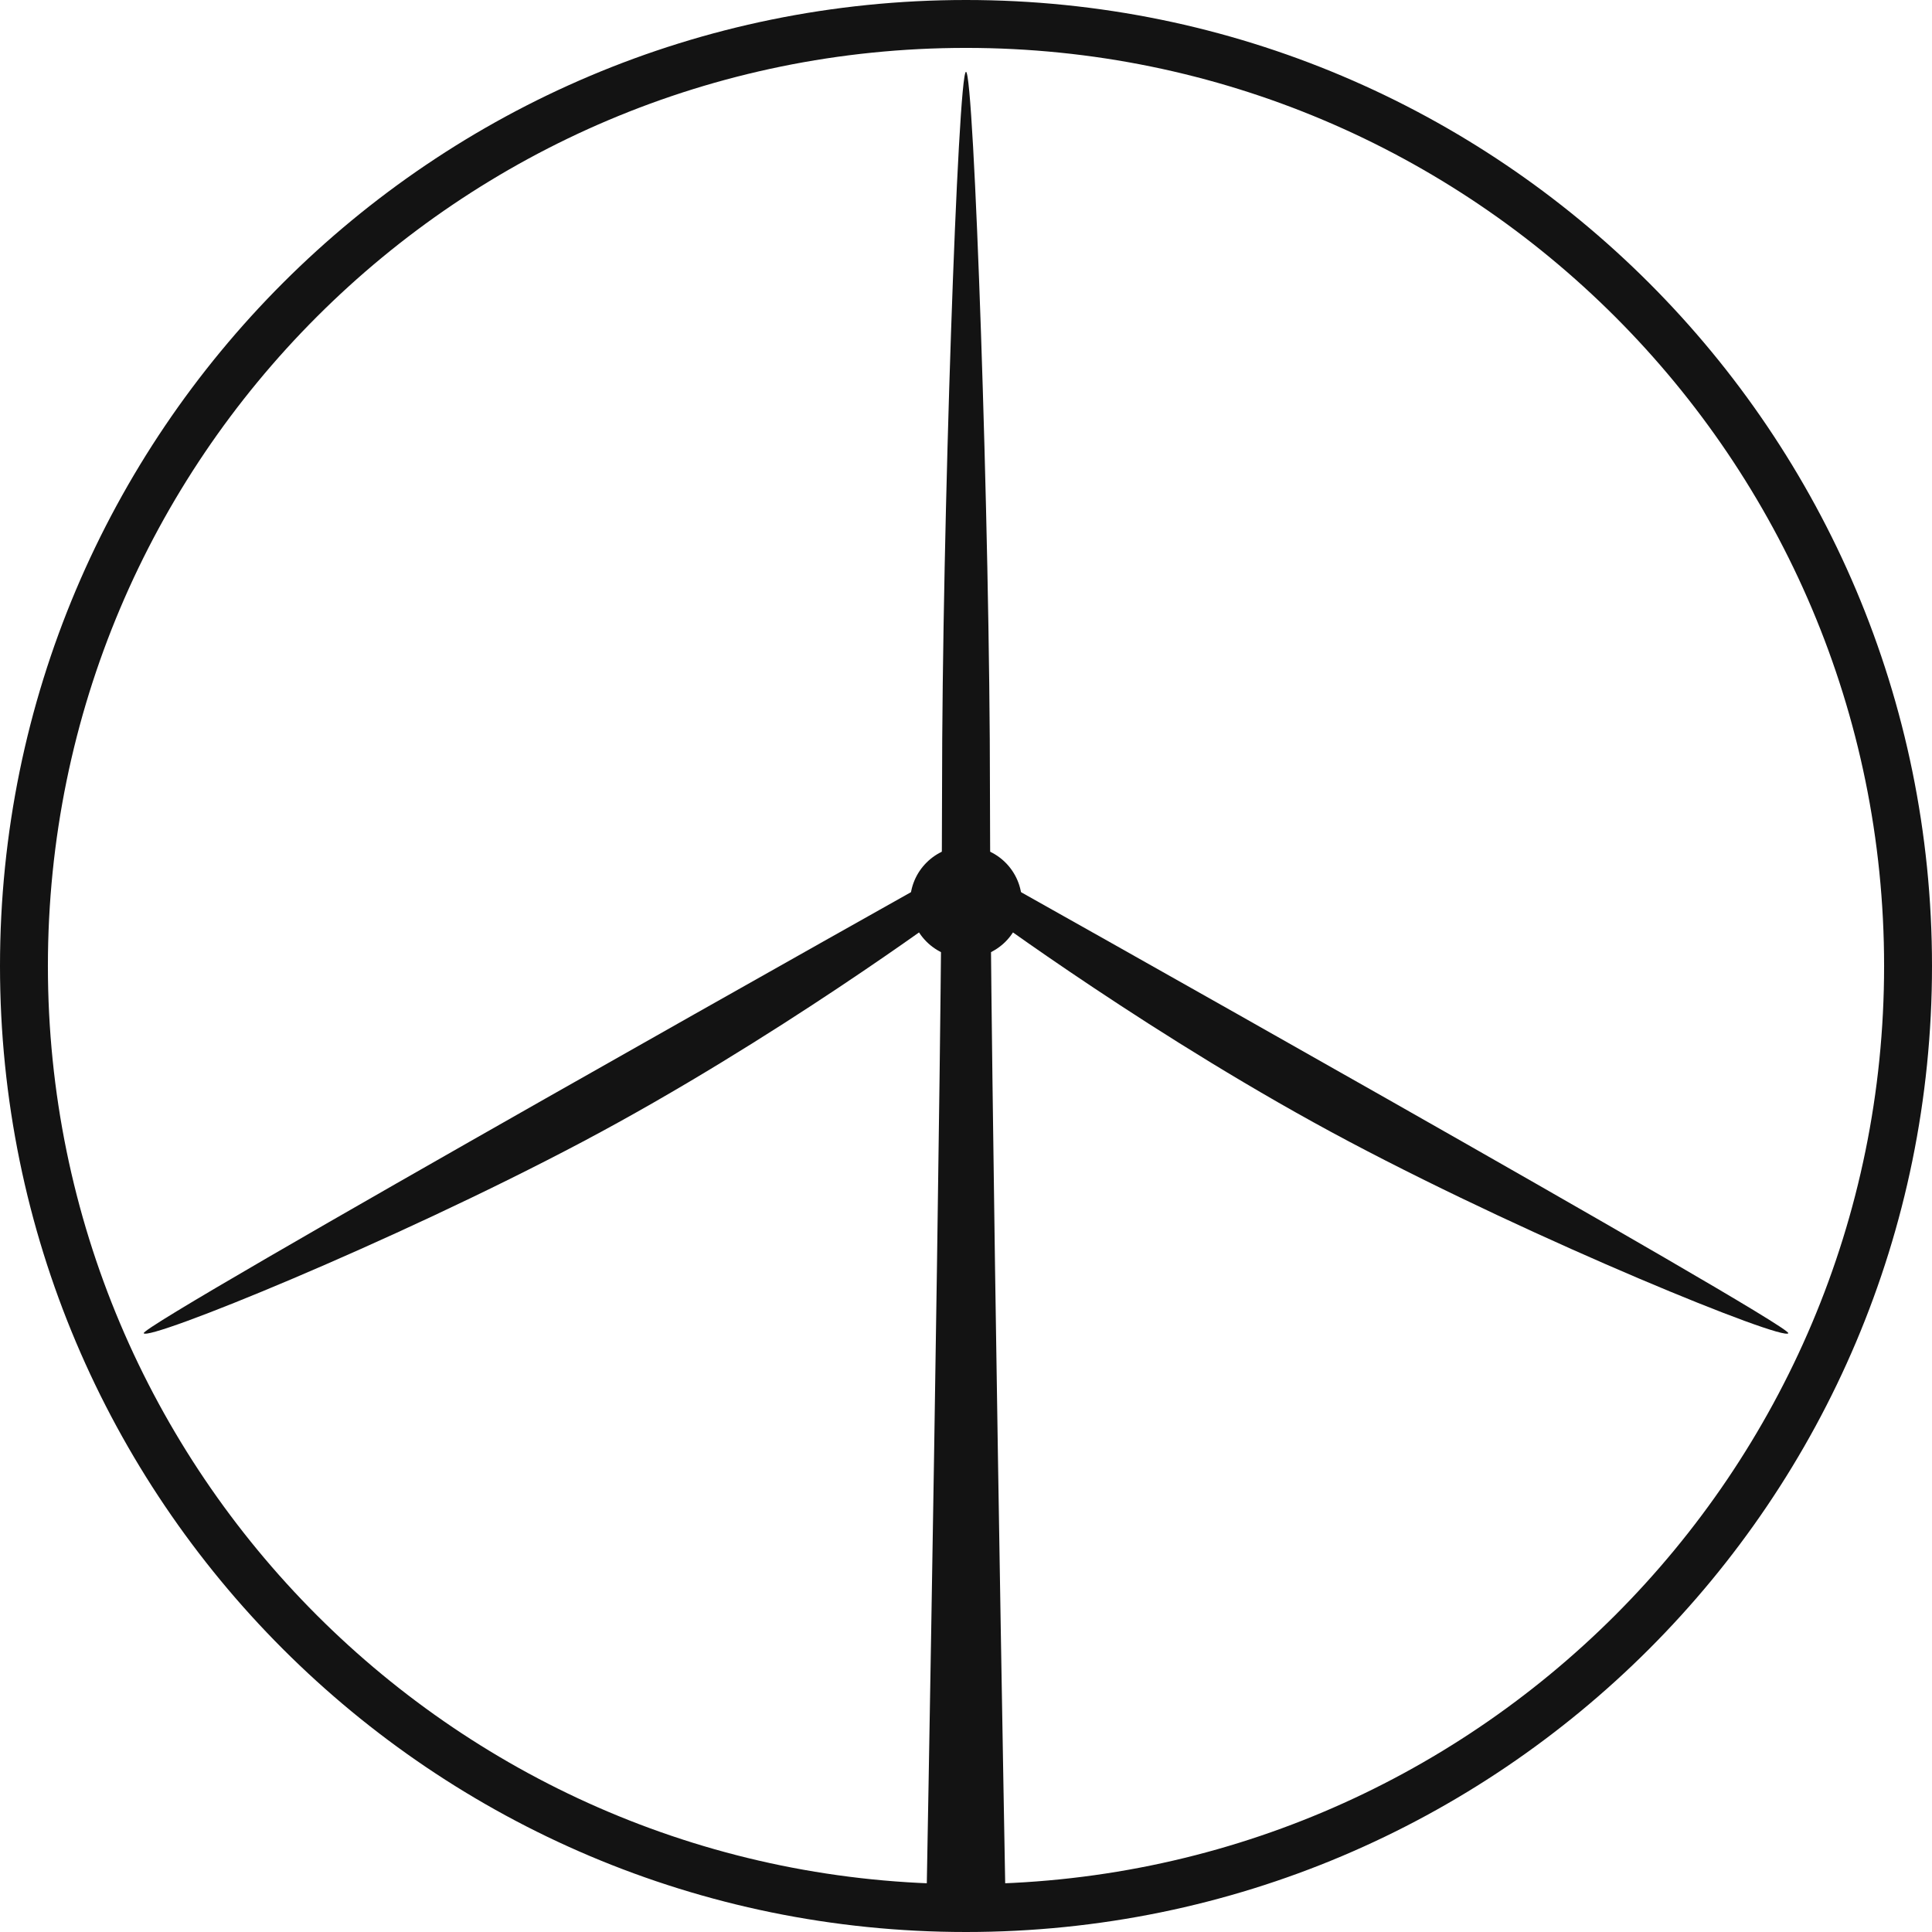
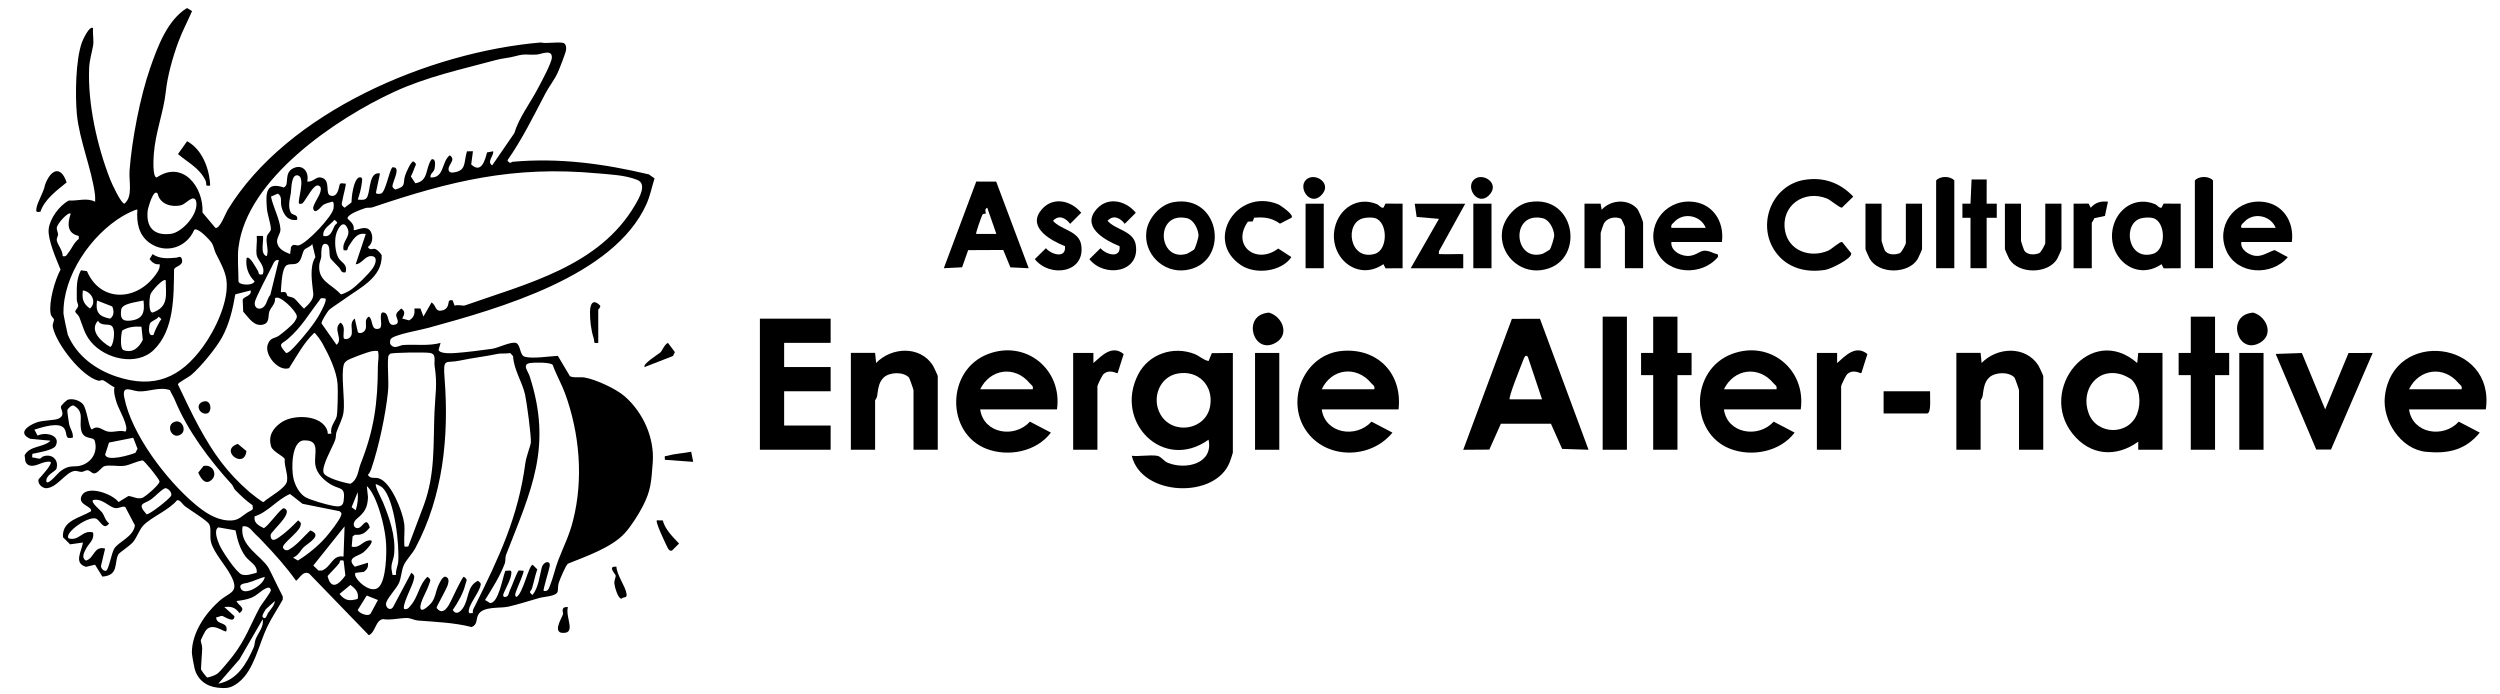
- <svg xmlns="http://www.w3.org/2000/svg" width="121" height="121" viewBox="0 0 121 121" fill="none">
-   <path d="M61.5 54.5C61.5 54.5 112.288 83 112 83.5C111.712 84 96.5 77.853 84.5 71.5C72.5 65.147 61.5 57 61.5 57V54.5Z" fill="#131313" />
-   <path d="M59.501 54.5C59.501 54.5 8.713 83 9.001 83.5C9.29 84 24.501 77.853 36.501 71.5C48.501 65.147 59.501 57 59.501 57V54.5Z" fill="#131313" />
-   <path d="M60.5 4.5C61 4.5 62 33 62 49.5C62 66 63 120.5 63 120.5H58C58 120.5 59 66 59 49.5C59 33 60 4.5 60.5 4.5Z" fill="#131313" />
-   <path d="M64 56.5C64 58.433 62.433 60 60.5 60C58.567 60 57 58.433 57 56.5C57 54.567 58.567 53 60.5 53C62.433 53 64 54.567 64 56.5Z" fill="#131313" />
-   <path d="M118 60.5C118 28.744 92.256 3 60.5 3C28.744 3 3 28.744 3 60.5C3 92.256 28.744 118 60.5 118V121C27.087 121 0 93.913 0 60.5C0 27.087 27.087 0 60.5 0C93.913 0 121 27.087 121 60.5C121 93.913 93.913 121 60.5 121V118C92.256 118 118 92.256 118 60.5Z" fill="#131313" />
+ <svg xmlns="http://www.w3.org/2000/svg" id="Layer_1" data-name="Layer 1" viewBox="0 0 927 257.25">
+   <path d="M163.37,127.13l-.74,2.57c.31,1.58,4.9,1.3,6.39,1.19,3.98-.3,9.46-.98,13.44-1.55,2.32-.33,6.92-2.77,8.95-2.17,1.7.87,1.28,4.54,3.15,5.1,2.83.84,9.14-.18,12.29-.32l4.47,7.53c1.44.75,3.7.2,5.49.51,4.11.7,11.63,4.19,14.78,6.93,6.89,5.99,11.17,15.52,10.44,24.66-.56,6.91-.55,10.17-3.81,16.38-1.57,2.99-4.23,7.22-6.64,9.84-4.81,5.23-14.44,8.57-20.99,11.21-.81.58-2.98,5.79-3.4,7.08-.4,1.21-.16,2.33-.43,3.31-.48,1.73-5.04,1.84-6.69,2.3-3.85,1.09-7.93,2.44-11.71,3.27-3.06.68-9.42-.31-11.11,3.12-.74,1.51-.17,3.57-2.37,4.42-6.5-1.67-13.27-1.89-19.94-2.42-1.25-.1-2.67-.89-3.92-.93-2.62-.07-6.13.91-9,.41-2.81.4-2.68,4.73-5.24,5.98l-22.09-22.82c-2.19-1.27-3.37,1.38-4.89,2.64-3.7-5.22-7.97-9.95-12.39-14.58-1.07-1.13-1.36-1.47-2.59-2.59-1.51-1.37-2.48-3.47-4.88-3.02-1.2,7.29,6.94,10.8,9.67,15.45.59,1.01,1.75,3.57,2.47,4.97.94,1.83,1.77,3.72,2.76,5.53v1.21c-1.86,3.37-4.06,6.58-5.73,10.04-3.17,6.58-4.87,16.2-10.72,20.71-2.71,2.09-4.33,2.27-7.78,1.88-4.25-.48-7.48-3.06-8.49-7.23-.26-1.07-.97-4.9-.97-5.82,0-7.21,4.94-14.46,10.17-19.08,3.84-3.39,7.69-3.01,4.27-9.48-1.99-3.77-6.18-8.26-7.3-12.16-.66-2.31.18-5.03-.7-6.78-.68-1.35-7.21-5.36-9.01-6.71-.85-.64-1.82-2.48-2.93-2.23-3,3.68-9.49,6.22-12.45,9.3-1.5,1.56-2.37,4.31-3.71,6.02s-5.24,4.02-5.65,4.83c-1.56,3.08.3,7.75-5.88,8.17l-2.72-4.41-3.35.8c-4.72-1.44-1.6-5.66-1.14-9.02l-4.76.67-2.65-2.65c-.36-6.29,6.17-7.04,10.41-9.62.52-1.78-4.51-2.31-3.69-5.15,1.44-4.99,11.51-1.46,13.9,1.74l3.66-2.24c1.79.15,3.27,1.27,5.13.7,1-.31,6.59-5.03,6.4-6.14-.15-.92-5.62-7.71-6.27-7.76-2.23.29-4.74,1.73-6.81,2-2.25.3-5.4-.44-7.36.14-1.04.31-2.43,2.7-3.86,2.69-.68,0-1.52-1.08-2.35-1.18-.73-.09-1.5.6-2.21.61-.96,0-1.74-.46-2.6-.36-3.38.38-6.62,6.52-10.81,6.41-1.48-.27-3.03-1.74-2.57-3.32.74-.8,5.26-5.68,4.44-6.45-2.87-.59-5.72,2.42-8.26,1.14-1.46-.9-1.1-2.18-1.35-3.64,2.04-3.62,6.91-2.73,9.61-5.35l-7.53-.71c-4.74-2.08-1.01-4.82,2.27-6.03,2.55-.94,6.76-.72,8.27-1.47,2.67-1.33.64-3.41.83-4.41.1-.52,2.05-2.43,2.64-2.6,1.76-.53,4.42.3,5.56,1.73,1.51,1.89,2.19,9.23,3.31,9.29,2.38-1.81,3.93.53,6.03.84,2.28.33,4.37-.69,6.34,0,1.65-1.54-2.47-8.3-3.18-10.63-.59-1.93-1.21-3.85-.87-5.84-1.29-.51-3.14-2.17-4.16-2.57-.61-.23-1.24.29-1.74.16-6.26-1.56-15.62-13.65-16.91-19.78-.28-1.36.45-2.18.41-2.88-.03-.46-1.06-1.09-1.25-2.2-.75-4.28,1.56-12.45,3.68-16.34-1.53-3.75-4.82-11.19-4.4-15.04s3.87-8.65,7.46-10.57c3.25.2,6.72-1.14,9.76.44,0-.85.07-1.72-.04-2.58-1.22-9.6-5.83-20.3-6.73-29.93-.65-7.01-.47-20.09,1.88-26.59.35-.98,2.88-6.5,4.14-5.22-.22,2.01.32,4.44.01,6.36-.41,2.5-1.34,5.37-1.47,8.25-.6,13.22,2.97,29.16,7.81,41.49.61,1.54,4.03,8.95,5.26,8.95,3.23-2.66,1.61-8.24,1.91-12.3.86-11.57,3.97-27.47,7.65-38.04,2.74-7.89,6.38-17.76,13.65-22.22l1.88,1.14c-1.66,3.8-3.63,7.49-5.07,11.39-2.19,5.92-4.04,12.67-4.67,18.47-.82,7.69-3.86,15.01-4.46,23.28-.11,1.57-.53,8.51,1.09,8.56,9.61-6.58,17.46,3.52,16.97,12.99l4.79,5.7c1.64.49,3.76-5.39,4.54-6.66,22.22-36.4,74.94-58.6,116.13-62.09,1.83.57,7.47-.46,8.62.31.78.52.78,1.44.76,2.28-.01.98-2.58,7.46-3.21,8.8-1.16,2.46-3.21,5.09-4.47,7.5-4.43,8.45-8.61,16.99-14.09,24.82,1.14,1.67,1.24.59,2.01.52,17.14-1.52,33.63.69,50.46,4.69l2.08,1.48c-1.01,3.24-1.61,6.45-3.02,9.58-12.06,26.81-54.83,38.67-80.75,45.81-3.24.89-11.24,2.26-13.51,3.72-.9.57-.82,1.29-.74,2.25,1.52,2.29,3.22.52,4.9.41,4.66-.3,9.24.47,13.83-.78ZM88.43,91.61c-.45,3.68,0,8.81,0,12.71,0,1.32,5.14,1.89,5.99,0-2.38-2.34-3.42-5.3-2.99-8.6,1.06-1.24,3.64,3.88,4.1,4.55.65.95-.04,1.85,1.9,1.43,1.13-3.05-1.92-5.11-2.25-7.1-.36-2.12.26-4.88,0-7.11h2.25c.65.71-1.31,6.94,1.5,7.48.82-2.33-.41-4.65,0-7.12.21-1.29,1.52-1.88,1.51-2.95-.01-1.78-1.31-5.54-1.47-7.54-.43-5.42-.61-10.18,6.29-7.83l.43-.34c1.47-1.04-.36-5.08,2.97-6.76,3.58-1.81,6.07,1.35,5.26,4.87,2.58.37,3.27-2.54,6.01-1.14,2.54,1.3.6,5.82,2.61,6.37,2.59.71,2.98-2.44,3.38-4,.26-1.01,1.5-.33,2.24-.48.32.32-1,4.86-1.14,5.97-.17,1.37-.9,1.87.76,3l2.54-1.95c.04-2.17.74-8.24,2.72-9.26,1.56-.32,1.25.79,1.14,1.89-.2,1.98-.87,4.44-1.52,6.33,1.54.02,2.99.42,3.63-1.24,1.08-2.78.67-9.2,4.61-8.48l-1.5,7.1c0,.65,1.46.49,1.87.37,1.67-.5,2.91-7.9,4.14-9.71,3.25-.47.79,4.17.32,5.94-.36,1.35-.33,1.36.79,2.28,4.3-1.17,2.73-2.26,3.72-5.26.34-1.03,2.08-5.1,3.03-5.2,1.56,1.11.79,1.26.36,2.6-.34,1.08-.8,2-1.28,3l1.65,2.52c5.05-.81,3.62-5.6,6.02-8.86,1.79-.47,1.25,2.53,1.13,3.37-.22,1.51-1.76,1.8-1.51,3.35,5.19.25,4.01-5.82,7.12-8.22,2.62,1.74-.93,3.5-.38,5.6.15.55.76.86,1.49.79,5.27-.54,3.99-3.75,5.28-7.87l2.22-.02-.65,4.88c3.69,3.49,5.1-1.4,5.87-4.44l2.28-.44c.29,1.78-2.48,3.82-.37,5.23l8.22-11.96c1.67-5.71,5.94-11.2,8.79-16.68,1.2-2.3,5.08-9.35,5.12-11.38.07-3.2-3.97-1.17-5.61-1.07-3.58.22-4.27-.42-7.69.54-2.8.78-4.84.78-7.49,1.5-12.83,3.48-25.48,6.16-37.68,11.78-21.63,9.96-54.62,32.29-57.7,57.58ZM167.86,111.42l.72,1.93c1.19-.51,3.1.15,3.79-.09,23.03-8.13,49.82-14.51,63.1-37.21,1.5-2.57,4.61-7.85.82-9.35-4.59-1.82-9.99-1.99-14.8-2.43-31.2-2.87-54.33,2.8-83.37,12.6-.86.29-1.92.02-2.7.3-1.31.46-6.98,2.35-6.51,3.95,1.29,1.22,2.52,2.15,2.24,4.13.43.64,4.83-2.35,6.38.73.91,1.82.62,4.43-1.13,5.62,1.12,1.74,1.82-.08,3.38,1.07.5.37,1.6,1.49,1.76,2.02.21,8.39-8.33,12.13-14.09,16.39-1.52,1.13-4.21,2.79-5.28,3.7-.68.58-3.11,4.43-2.95,5.14l5.57,7.93c2.67-2.08-1.62-5.88,1.5-8.22,1.93,1.43.89,3.69,1.12,5.6.11.91,2.72.71,3.02-1.47.26-1.9-.84-4.23,1.11-5.63l1.12,4.86c.11.91,2.72.72,3.02-1.48.2-1.51-.62-3.03,1.11-4.13,1.71,1.2.56,5.35,3.74,4.48,1.79-.49-.12-4.75,1.13-5.98,3.3-.46,1.26,5.52,4.87,4.48,1.94-.56.41-2.49.38-3.4-.04-1.17,1.19-1.81,1.87-2.58,1.68,1.16,1.15,2.24.37,3.73l2.52.68c1.83-.95,2.22-2.47,1.98-4.42h2.23s1.14,2.99,1.14,2.99l3-5.22c1.88,1.18,1.18,3.48,3.75,3,.84-.16,1.4-.42,1.92-1.1,1.09-1.42,0-3.19,2.2-2.66ZM110.91,75.53c-.77-.87,2.52-9.59-.38-10.47-2.57-.78-2.5,5.17-2.65,6.32-.3,2.17-1.42,5.59.18,7.75.42.57,2.64.44,2.1,2.38-3.51.55-5.11-2.04-5.83-5.02-.41-1.69.44-3.57-1.29-4.7l-2.56,1.1c.71,3.7,3.36,8.58,3.51,12.13.07,1.63-1.54,3.22-1.22,4.94.44,2.44,2.77,3.44,4.8,4.24l.34-2.58c.9-1.58,1.84-.31,3-.69,3.14-1.01,12.1-10.46,12.74-13.53.13-.61.25-2.64-.39-2.63-1.03.29-2.47.63-3.34,1.15-.7.42-3.14,3.99-3.77,1.47-.3-1.21,2.18-4.39,2.67-6.32.25-.98.28-1.97-.8-2.28-1.67-.48-4.11,4.41-4.99,5.49-.66.81-.74,1.55-2.12,1.24ZM58.45,71.79c-1.56-2.11-3.61,5.51-3.7,6.4-.62,6.11,2.33,9.28,8.55,8.53,4.43-.54,10.7-7.8,9.37-12.28-.15-.52-.7-1.08-1.47-.79-1.5.55-2.7,2.14-4.25,2.5-3.43.79-7.7-.51-8.49-4.35ZM50.96,77.77c-.39-.42-4.71,1.9-5.49,2.37-11.73,7-22.22,22.16-21.93,36.15,0,.4,1.45,7.47,1.6,7.84,3.21,7.71,10.32,12.96,18.13,15.53,14.03,4.63,23.66.35,32-11.09,4.58-6.28,9.8-17.19,8.66-24.99-.47-3.23-2.39-6.62-3.89-9.59-.61-1.21-.75-2.61-1.45-3.79s-5.47-6.25-6.6-4.92c-2.8,6.53-10.55,9.03-16.51,4.79-4.07-2.9-4.92-7.57-4.53-12.31ZM26.23,79.27c-.9-.99-4.94,3.69-5.15,5.01-.16.97.43,1.74.45,2.71.01.54-.62,1.23-.46,2.22.25,1.45,2.3,3.83,2.16,5.76,1.38.31,1.46-.43,2.12-1.24,1.31-1.61,2.04-3.8,3.86-5.12v-1.11c-4.37-.98-4.29-4.55-2.99-8.23ZM119.9,87.49c2.66.61,3.27-1.95,4.15-3.71.55-1.1,1.86-.81-.03-2.27-1.47,1.88-4.53,3.16-4.12,5.98ZM127.4,92.73c-.72-3.3,2.75-4.88,1.54-7.86-1.61-3.99-3.9,0-4.41,2.39s-.24,6.36,1.01,8.44c1.04,1.73,3.44,2.22,2.6,5.26-1.67.39-1.68-.93-2.39-1.73s-3.01-3.03-3.24-3.49c-.7-1.4.21-4.71-1.49-5.25-2.32-.73-1.76,3.87-1.9,4.83s-.67,1.88-.75,3.01c-.44,6.02,4.58,6.97,7.99,10.8.56.12,2.9-1.11,3.55-1.54,2.26-1.49,6.79-5.95,8.32-8.15,1.07-1.54,2.07-4.52-.71-4.48-2.29.03-3.44,3-5.63,3.02l3.74-11.21c-3.44-.65-4.69,2.14-6.34,4.55-.65.94.04,1.84-1.9,1.43ZM106.58,109.72c.42.36,1.58.3,2.49.91.82.55,3.3,3.77,3.71,3.77,1.52-1.43,3.6-3.28,3.38-5.55-.41-4.1-1.53-9.88.79-13.53l-1.17-4.85c-.63,1.11-2.41,1.42-3,2.23-.92,1.27-.81,4.45-3.12,5.12-1.02.3-2.13-.06-3.26.48-1.98.95-2.01,7.41-2.26,9.72l.06.36c2.49-.55,1.96.95,2.38,1.32ZM103.41,96.47c-1.54-.45-2.01,1.23-2.56,2.3-1.18,2.3-6,11.51-6.33,13.15-.52,2.58,2.12,3.44,3.67,1.4.83-1.08,1.02-2.83,2.04-3.95l3.17-12.91ZM92.92,107.69l-5.67,1.45c-.94,5.52-2.24,11.06-4.95,16-2.19,3.99-7.99,11.05-11.48,13.97-.98.82-4.7,2.7-4.87,3.39,2.58,5.35,5.07,10.78,7.93,15.99,5.37,9.79,10.19,16.6,18.67,24,.76.66,4.75,3.78,5.16,3.68,2.08-1.96,8.31-5.08,8.72-7.79s-1.07-5.36-.85-8.15c-.29-1.02-4.48-2.75-5.05-4.68-1.15-3.9.61-6.67,3.66-8.84,4.54-3.23,15.21-2.99,17.19,2.99.34,1.03-.46,1.32,1.52,1.09-.72-2.45,1.53-4.66,1.94-6.36s.48-10.08.34-11.99c-.36-4.95-3.26-10.83-5.7-15.25-.4-.72-2.5-3.78-2.95-3.78-3.99,3.8-6.49,8.64-9.34,13.1-3.94,1.37-9.18-4.88-7.94-8.66.93-2.85,2.66-2.29,4.14-3.35s5.1-3.98,5.91-5.32c.36-.6.87-1.3.76-2.01-.31-2.03-6.81-8.38-8.11-6.46.27,2.1-1.61,3.17-2.13,4.99-.45,1.56.18,3.93-2.12,4.61-3.48,1.02-5.5-2.57-7.52-4.76l-.19-4.39c.37-1.33,3.47-1.35,2.95-3.47ZM120.65,110.68c-2.07-.26-1.54-.18-2.41.95-3.98,5.14-6.29,9.5-11.44,14.01-2.37,2.08-4.04,1.51-.75,5.23.88.26,3.11-2.25,3.76-2.97,2.92-3.24,6.67-7.7,8.74-11.47.52-.94,2.79-5.06,2.1-5.75ZM140.14,130.12c-.83-.05-1.64-.02-2.47.15-1.42.3-8.43,2.84-9.17,3.56-.39.38-.83.7-.99,1.26-1.18,4.04.51,12.93-.14,17.81-.33,2.48-1.93,5.25-2.65,7.5-.21.64-.06,1.68-.47,2.82-1.09,2.98-5.05,9.53-4.27,12.06.59,1.92,7.89,3.83,9.95,4.1,2.84-1.59,2.82-4.93,3.8-7.42,5.01-12.67,6.34-22.5,6.39-36.28,0-1.74.56-3.58,0-5.57ZM151.38,202.66l5.83-15.5c4.18-11.5,3.41-22.21,3.89-34.26.26-6.57,1.15-10.17.06-17.21-.31-2.02.85-4.47-1.89-4.85-1.79-.25-13.9-.16-14.67.35l-.63.86c-.43,4.35.32,9.04-.12,13.34-.87,8.45-3.4,20.31-6.12,28.29-.3.88-.67,1.73-1.32,2.41.97,1.61,2.55.84,3.98,1.26,4.63,1.35,8.89,12.26,9.48,16.72.31,2.32-.09,5.04.03,7.46.07,1.46-.09,1.17,1.5,1.12ZM175.36,227.34c-.24-1.1.3-1.75.74-2.63,9.01-18.19,16.07-33.03,18.72-53.12.28-2.12,1.95-6.56,2.02-7.42.19-2.43-1.51-14.94-2.14-17.83-1.02-4.64-4.25-9.39-4.44-14.26l-1.08-1.18c-1.2.3-3.49.08-4.44.28-4.79,1.01-9.76,1.56-14.37,2.55-5.18,1.11-6.13-1.32-5.52,6.51,1.67,21.47-.51,43.74-10.9,63.1-1.1,2.05-3.35,4.27-4.23,6.25s-.9,4.46-1.74,6.49c-.9,2.19-4.83,6.08-4.86,7.88-.02,1.55,1.72,2.65,2.64,1.12l6.75-12.7c1.48,1.07,1.14,1.51.79,3.02-.45,1.91-4.4,9.32-3.41,10.43,1.35.27,1.84-.67,2.58-1.54,2.61-3.08,3.01-7.71,6.04-10.42,1.58,1.15,1,1.38.57,2.8-.77,2.55-3.47,6.68-3.19,8.78s3.75-1.36,4.39-2.35c1.22-1.88,1.27-3.61,2.03-5.45.37-.91,1.73-4.18,2.94-3.79,1.38.45,1.13,1.88.79,3.02-.48,1.61-4.28,8.1-4.16,8.56,1.74,2.2,3.18,1.01,4.39-.85,1.04-1.59,4.98-10.68,5.73-10.73,1.64,1.15.89,1.44.57,2.81-.73,3.18-2.79,6.8-4.69,9.52,1.25,2,2.79.73,3.77-.72,2.38-3.52,1.4-8.14,5.59-10.12,1.03.89,1.26.91.8,2.28-.9,2.66-3.88,6.31-4.19,8.55-.2,1.47.31,1.2,1.51,1.14ZM201.59,219.11c1.57.27,1.81-.66,2.29-1.82,1.22-2.95,1.98-6.62,3.13-9.59,2.03-5.24,4.01-8.92,5.48-14.72,3.91-15.35,2.45-32.31-3-47.19-1.23-3.37-3.33-6.99-4.52-10.45-.69-1.05-6.74-.97-8.28-.75-3.31.47-.93,2.94-.3,4.89,8.5,26.23.66,42.09-8.7,66.14-.44,1.12-.16,2.37-.49,3.25-1.83,4.86-4.62,9.21-7.34,13.61l1.88,1.15c3.15-.03,4.6-9.46,5.64-11.97,1.29.02,2.46-.66,2.22,1.1-.31,2.27-1.41,4-2.26,5.97-.28.66-1.31,2.26-.36,2.63,1.7.1,1.6-1.44,2.06-2.43.97-2.07,1.7-4.24,2.66-6.33.72-1.57.7-.97,2.4-.96.43.43-2.07,5.69-2.45,6.9-.24.75-1.13,2.36-.17,2.82,2.46-1.23,4.46-11.49,6-11.96l1.75,1.72c-.82,2.3-1.26,4.7-1.96,7.05-.34,1.15-1.63,1.12.21,2.44,2.22-2.88,2.54-6.76,3.38-10.08.62-2.43,3.25-2.8,2.99-.76-.18,1.47-2.6,8.95-2.25,9.35ZM85.99,179.66c-8.44-9.26-16.41-19.86-21.25-31.56-.43-1.05-1.28-2.3-1.74-3.45-3.92-1.36-7.94.74-11.69.45-2.62-.2-6.17-2.55-5.24,2.23,2.64,13.69,15.69,30.74,26.25,39.63,3.38,2.85,7.46,5.64,11.97,6,4.78.38,5.13-1.92,8.93-3.74.93-.45.39-1.09.44-1.86-2.36-1.65-4.37-3.57-6.38-5.61-.69-.7-.83-1.59-1.28-2.08ZM17.24,178.73c.87.92,4.1-3.13,4.86-3.74,4.02-3.23,5.32-1.32,8.61-2.62,3.65-1.44,5.54-5.03,4.43-8.89-.54-1.89-4.51.07-5.15-4.58-.48-3.44,1.21-6.31-2.7-8.55-.79-.18-2.29,1.24-2.33,1.81-.03.5.51,4.29.68,5.12.33,1.64,1.63,3.16,1.35,5.01-3.21.7-1.86-1.33-3.08-3.28-1.76-2.81-8.37-.55-11.16.3l1.19,2.21c2.88-1.47,8.74-.2,6.7,3.79-.82,1.61-6.61,2.55-8.64,2.97-.19,1.96-.02,1.2,1.11,1.51,2.66.72,1.67-.19,3.13-.63,3.18-.96,5.67,1.47,4.68,4.66-.31,1.01-4.31,2.37-3.67,4.93ZM49.42,162.32l-9,1.78-1.43,4.48c.54,2.75,9.39.1,11.23-.68l.77-1.5-1.58-4.08ZM112.76,163.29c-4.79.14-4.75,10.72-3.94,14.15.59,2.51,2.11,5.49,4.36,6.87,1.76,1.08,8.05,2.85,10.24,3.24,1.84.32,3.67.59,3.99-1.7.78-5.5-1.25-4.23-4.46-6.05-2.72-1.55-5.56-4.19-6.03-7.44-.59-4.04,2.08-9.25-4.15-9.06ZM146.88,213.13c-.28-1.71.65-3.2.78-4.84.49-6.25-1.35-22.8-5.67-27.3-.65-.68-1.73-1.14-2.6-1.51-.54.61,2.13,5.59,2.59,6.7,2.32,5.65,4.78,12.45,4.18,19.13-.23,2.6-1.52,3.93-.81,6.72.3,1.2-.33,1.28,1.54,1.11ZM131.89,212.38c-1.64,1.28,5.4,8.59,8.63,5.25,2.68-2.78,2.86-12.36,2.64-16.12-.29-4.92-1.95-11.66-3.95-16.25-.73-1.67-1.82-3.8-3.2-5.03l.44,4.1c-.16,3.99-1.24,5.59-4.07,7.98-2.51,2.13-.61,4.28,1.02,3.26,1.51-.95,2.48-3.82,3.74-.01-1.61,1.96-2.81,2.98-5.52,2.72l-.88.61-.33,3.78c2.6.75,3.74-1.55,5.73-2.13,4.12-1.22-.39,3.57-1.58,4.41-1.86,1.32-6.39,1.86-2.99,5.19l4.84-1.48c.25,1.56-.26,2.47-1.48,3.38l-3.01.36ZM61.17,181.02c-1.9,1.01-3.38,2.85-4.99,4.04-2.63,1.94-5.73,1.35-1.83,5.63.96.26,8.17-5.43,9-6.71s-1.23-3.17-2.18-2.95ZM131.89,189.2c.74-2.22.94-4.39.75-6.73l-2.26,5.6,1.51,1.13ZM112.65,202.87c-1.12,1.07-1.91,3.05-3.99,3.91l1.8,1.07c3.82-2.38,7.63-5.49,10.58-8.9,1.26-1.46,4.72-5.89,5.28-7.45.36-.99.55-1.19-.4-1.94l-13.73-2.75-4.65-3.63c-4.77,2.03-8.25,6.8-13.11,8.28-.46,2.46,1.47,3.4,3.38,4.37,1.69-.68,6.45-7.7,7.48-7.37,3.54,1.11-2.7,6.77-3.75,8.22-.61.83-1.49,1.18-1.11,2.62.43,1.66,2.08.58,2.97-.03,2.62-1.78,4.94-4.07,7.15-6.32,1.03.89,1.26.91.8,2.28-.77,2.28-6.82,6.46-6.42,7.8.23.77,1.23,1.37,2.25.76,3.06-1.82,5.3-4.7,7.87-7.11,4.81,1.78-.73,4.61-2.38,6.19ZM38.97,203.41l-1.51,6.37c-.11.95,1.01,2.12,1.88,1.85.95-.29,1.98-6.48,3.03-8.2,1.59-2.61,7.09-4.33,7.66-8.63l-3.56-6.77c-1.01-.6-2.32.68-3.98.33-2.08-.44-4.9-3.84-8.01-2.9-.9.83,2.77,3.72,3.35,4.51.93,1.27,1.19,3.07,2.64,4.09-2.13,2.95-3.27-1.26-4.97-1.79-3.04-.93-11.97,5.52-10.01,7.39,4.07,1,4.94-3.25,8.99-2.24.64,2.73-1.51,4-2.57,6.03-.75,1.44-1.84,3.36-.05,4.43,3.2-.91,2.85-5.54,7.11-4.48ZM95.17,212.38c.42-2.81-2.62-4.04-4.1-6-2.14-2.85-3.07-6.28-3.74-9.73l-6.41-1.11c-1.75,1.2-.23,4.82.39,6.38.87,2.2,6.43,10.53,8.35,11.11s3.67-.24,5.51-.64ZM127.38,206.38l.39-11.2-11.6,14.52,1.95,1.87,1.28-.02c3.49-1.39,3.84-5.91,7.97-5.17ZM127.4,207.89c-1.83-.45-1.21.42-1.64.98-1.34,1.7-2.89,3.09-4.29,4.73,1.32,5.43,4.23,3.12,6.59-.2l-.65-5.51ZM98.17,213.88c-2.31.64-3.94,1.58-6.38,2.23-.84.23-3.16.23-2.61,1.87,1.18,3.56,8.93-1.24,8.99-4.11ZM132.63,222.08c.51-2.52-.86-3.77-2.68-5.19l-4.05,3.34c2.09,2.62,3.71,2.67,6.73,1.85ZM83.93,234.07c-.68.66-5.4-3.84-7.84.03-.25.4-1.63,3.13-1.64,3.31-.04.6.53,1.83.52,2.99,0,1.47-.55,7.52-.4,7.88.17.43,1.93,2.86,2.32,2.95,1.25-.3,2.64-.69,3.7-1.42s4.88-5.44,5.92-6.8c4.66-6.1,6.41-11.49,9.85-17.84.65-1.21,4.26-5.65,4.06-6.41-.3-1.16-1.06-.97-2-.51-1.91.94-3.11,2.61-5.48,3.5-1.54.58-3.6.92-5.26,1.11.76,1.8,3.75,2.53,1.12,4.48-1.55-2.07-3-2.6-5.62-2.24l3.74,3.37c.04,2.84-3.65.14-4.46-.06s-1.45.59-2.28.43c-.15,3.13,4.65,1.43,3.74,5.23ZM135.98,220.82l-3.32,5.34c.24,1.09,4.03,2.86,4.86,1.19l2.62-4.86-4.15-1.67ZM101.92,222.85l-3.34,3.03c-.39.63-1.62,2.44-1.16,2.95,1.15,1.29,1.61-1.01,1.9-1.43.94-1.37,2.47-2.86,2.59-4.55ZM80.94,253.51c7.08-1.35,10.42-7.35,13.13-13.44.41-.91.33-2.06.71-3.03.97-2.45,3.12-4.57,2.64-7.46l-8.64,14.93-7.84,9Z" />
+   <path d="M457.13,167.89c-.06.39-.87,2.74-1.11,3.38-5.24,13.89-32.76,12.83-36.36-2.26,2.95.3,6.54-.42,9.38-.01,1.51.22,2.39,1.98,4.09,2.65,6.68,2.64,16.85.25,15.01-8.62-16.72,12.03-35.2-6.5-26.11-24.19,3.9-7.59,13.01-10.66,20.87-7.59,1.94.76,3.3,2.28,5.25,2.62l1.2-2.92,7.79-.07v37.02ZM436.68,138.51c-6.82,1.24-9.72,9.21-6.43,15.07,4.44,7.91,16.94,6.04,18.48-3.05,1.28-7.58-4.4-13.41-12.05-12.02Z" />
+   <path d="M571.01,118.19l18.02,48.58-9.79-.32-4.15-9.32h-18.57s-4.28,9.58-4.28,9.58l-9.67.07,18.04-48.55,10.4-.02ZM559.8,148.07h11.99l-5.25-15.71c-.76-1.09-1.3.03-1.65.95-.73,1.97-5.72,14.13-5.09,14.75Z" />
+   <polygon points="308 118.16 308 127.13 290.76 127.13 290.76 136.1 308 136.1 308 145.08 290.76 145.08 290.76 157.79 308 157.79 308 166.76 281.77 166.76 281.77 118.16 308 118.16" />
+   <path d="M801.85,166.76h-8.99s0-2.99,0-2.99c-8.3,6-17.9,5.18-24.37-2.97-13-16.38,6.77-41.24,24-26.19l.37-3.74h8.99v35.9ZM790.42,140.78c-.43-.43-2.47-1.47-3.15-1.72-9.51-3.39-16.04,5.54-12.78,14.25,3.01,8.05,14.89,8.34,18.01,0,1.48-3.94,1-9.45-2.08-12.53Z" />
+   <path d="M667.71,151.81h-28.48c1.23,8.93,12.67,10.88,18.45,4.54l7.77,4.06c-5.36,7.13-15.9,9.13-23.97,5.98-15.06-5.88-14.9-29.28.75-35.15,14.1-5.29,27.56,5.85,25.48,20.57ZM658.72,144.33c.31-1.29-.5-1.49-1.12-2.24-5.5-6.64-14.64-5.38-18.36,2.24h19.48Z" />
+   <path d="M391.93,151.81h-28.48c1.23,8.93,12.67,10.88,18.45,4.54l7.77,4.06c-5.36,7.13-15.9,9.13-23.97,5.98-15.06-5.88-14.9-29.28.75-35.15,14.1-5.29,27.56,5.85,25.48,20.57ZM382.94,144.33c.31-1.29-.5-1.49-1.12-2.24-5.5-6.64-14.64-5.38-18.36,2.24h19.48Z" />
+   <path d="M921.75,151.81h-28.48c1.23,8.93,12.67,10.88,18.45,4.54l7.77,4.06c-5.25,6.48-11.77,7.92-19.88,7.13-9.37-.92-16.32-11.55-15.3-20.55,2.88-25.37,41.07-20.83,37.43,4.82ZM912.76,144.33c.31-1.29-.5-1.49-1.12-2.24-5.5-6.64-14.64-5.38-18.36,2.24h19.48Z" />
+   <path d="M518.58,151.81h-28.48c1.23,8.93,12.67,10.88,18.45,4.54l7.77,4.06c-8.08,9.97-24.73,10.09-32.11-.86-7.71-11.45-.42-28.44,13.73-29.46,13.22-.96,22.13,8.7,20.64,21.72ZM509.59,144.33c.31-1.29-.5-1.49-1.12-2.24-5.49-6.63-14.72-5.51-18.36,2.24h19.48Z" />
+   <path d="M347.72,166.76h-8.99v-22.06c0-.25-1.49-4.51-1.67-4.7-2.15-2.27-7.23-2.05-9.41,0-1.97,1.87-2.03,4.6-2.43,6.92-.13.76-.73,1.43-.73,1.51v18.32h-8.99v-35.9h8.99s.37,3.74.37,3.74c5.7-5.9,16.14-6.48,20.96.77.36.55,1.9,3.87,1.9,4.09v27.3Z" />
+   <path d="M757.64,166.76h-8.99v-22.06c0-.25-1.49-4.51-1.67-4.7-2.15-2.27-7.23-2.05-9.41,0-1.97,1.87-2.03,4.6-2.43,6.92-.13.76-.73,1.43-.73,1.51v18.32h-8.99v-35.9h8.99s.37,3.74.37,3.74c5.7-5.9,16.14-6.48,20.96.77.36.55,1.9,3.87,1.9,4.09v27.3Z" />
+   <polygon points="853.53 130.9 862.18 151.81 870.83 130.9 879.79 130.87 864.34 166.68 858.87 166.7 843.82 131.24 853.53 130.9" />
+   <polygon points="622 117.41 622 130.87 627.24 130.87 627.24 139.1 622 139.09 622 166.76 613 166.76 613 139.09 608.51 139.1 608.51 130.87 613 130.87 613 117.41 622 117.41" />
+   <polygon points="821.34 117.41 821.34 130.87 826.58 130.87 826.58 139.1 821.34 139.09 821.34 166.76 812.34 166.76 812.34 139.09 807.84 139.1 807.84 130.87 812.34 130.87 812.34 117.41 821.34 117.41" />
+   <path d="M369.39,67.36l12.05,32.1-6.79-.33-2.64-6.44-13.02.06-2.24,6.36-6.78.34,12.02-32.13,7.41.03ZM369.45,86.75l-3.37-9.72c-1.29.52-.41,2.01-.53,2.12-.24.22-1.01-.11-1.34.61-.37.8-2.51,6.73-2.25,6.99h7.49Z" />
+   <path d="M668.99,66.71c7.07-1.2,13.39,1.04,18.2,6.2l-4.19,4.08c-.82.18-4.18-2.82-5.52-3.36-8.48-3.43-17.17,2.57-15.6,11.84,1.29,7.61,9.47,10.38,16.12,7.42,1.21-.54,4.22-3.38,5.06-3.16l3.37,4.17c.45,1.97-7.59,5.82-9.5,6.14-7.14,1.21-14.24-.58-18.55-6.6-7.12-9.95-1.59-24.67,10.62-26.74Z" />
+   <rect x="594.27" y="117.41" width="8.99" height="49.36" />
+   <path d="M808.6,99.46l-6.32.04-.79-1.54c-9.77,6.68-20.41-2.75-18.03-13.49,1.61-7.24,8.47-11.73,15.61-8.77.93.38,1.35,1.43,2.41,1.34l.8-1.55,6.32.04v23.93ZM794.12,80.9c-7.27,1.62-5.32,16.05,4.25,13.21,4.85-1.44,4.85-11.8,0-13.24-1.13-.33-3.08-.24-4.25.03Z" />
+   <path d="M520.08,99.46l-6.32.04-.79-1.54c-9.77,6.68-20.41-2.75-18.03-13.49,1.61-7.24,8.47-11.73,15.61-8.77.93.38,1.35,1.43,2.41,1.34l.8-1.55,6.32.04v23.93ZM505.6,80.9c-7.27,1.62-5.32,16.05,4.25,13.21,4.85-1.44,4.85-11.8,0-13.24-1.13-.33-3.08-.24-4.25.03Z" />
+   <path d="M638.48,89.74h-18.73c-.4,3.45,4.04,5.56,6.95,5.11,3.96-.61,3.72-3.28,8.77-.97.92.42,1.84-.04,1.51,1.46-5.93,7.08-18.57,6.56-22.64-2.08-4.31-9.16,2.66-18.97,12.55-18.51,8.05.38,12.61,7.27,11.59,14.99ZM619.75,84.5h12.74c-1.78-4.58-8.16-5.96-11.62-2.25-.69.74-1.39,1.03-1.12,2.25Z" />
+   <path d="M849.81,89.74h-18.73c-.44,2.76,2.68,4.75,5.04,5.11,2.68.41,4.87-1.39,7.32-2.12l4.87,2.62c-5.93,7.08-18.57,6.56-22.64-2.08-4.31-9.16,2.66-18.97,12.55-18.51,8.05.38,12.61,7.27,11.59,14.99ZM831.08,84.5h12.74c-1.78-4.58-8.16-5.96-11.62-2.25-.69.74-1.39,1.03-1.12,2.25Z" />
+   <path d="M673.7,130.87h7.5s0,3.74,0,3.74c3.2-2.82,6.95-6.84,11.23-3.33l-2.24,7.07c-.3.3-2.9-1.71-5.24.38-.53.47-2.26,4.13-2.26,4.48v23.56h-8.99v-35.9Z" />
+   <path d="M397.93,130.87h7.5s0,3.74,0,3.74c3.2-2.82,6.95-6.84,11.23-3.33l-2.24,7.07c-.3.3-2.9-1.71-5.24.38-.53.47-2.26,4.13-2.26,4.48v23.56h-8.99v-35.9Z" />
+   <path d="M567.07,74.94c17.76-3.06,21.09,23.1,4.31,25.24-8.29,1.06-15.48-6.15-14.41-14.38.64-4.93,5.15-10,10.1-10.86ZM574.62,92.57c.52-.55,1.74-4.51,1.68-5.4-.16-2.32-1.81-5.72-4.27-6.26-12.07-2.67-10.88,16.41,0,13.19.19-.06,2.49-1.41,2.59-1.52Z" />
+   <path d="M435.18,74.94c17.76-3.06,21.09,23.1,4.31,25.24-8.29,1.06-15.48-6.15-14.41-14.38.64-4.93,5.15-10,10.1-10.86ZM442.73,92.57c.52-.55,1.74-4.51,1.68-5.4-.16-2.32-1.81-5.72-4.27-6.26-12.07-2.67-10.88,16.41,0,13.19.19-.06,2.49-1.41,2.59-1.52Z" />
+   <path d="M609.26,99.46h-6.74v-15.33c0-.17-1.22-2.88-1.45-3.04-2.27-.95-5.28-.33-6.41,1.92-.19.37-1.13,3.18-1.13,3.36v13.09h-6v-23.93h5.98s.39,2.24.39,2.24c3.35-3.72,9.69-4.17,13.14-.4.63.69,2.22,4.66,2.22,5.26v16.83Z" />
+   <rect x="465.37" y="130.87" width="8.99" height="35.9" />
+   <rect x="830.33" y="130.87" width="8.99" height="35.9" />
+   <path d="M749.39,75.53v13.83c0,.18.95,3.01,1.13,3.36.95,1.88,3.89,1.88,5.64,1.14.68-.34,2.23-3.27,2.23-3.75v-14.58h6v16.83c0,.2-1.3,3.16-1.59,3.64-3.39,5.64-14.32,5.78-17.79,0-.29-.48-1.59-3.44-1.59-3.64v-16.83h6Z" />
+   <path d="M697.69,75.53v13.83c0,.18.95,3.01,1.13,3.36.95,1.88,3.89,1.88,5.64,1.14.68-.34,2.23-3.27,2.23-3.75v-14.58h6v16.83c0,.2-1.3,3.16-1.59,3.64-3.39,5.64-14.32,5.78-17.79,0-.29-.48-1.59-3.44-1.59-3.64v-16.83h6Z" />
+   <path d="M478.86,80.76l-4.24,2.17c-3.17-2.21-5.71-2.49-9.57-2.21l-.55,1.39-1.77.07c-6.28,8.84,3.14,16.15,11.24,9.97l4.88,3.19c-3.78,5.5-13.38,6.54-18.71,2.97-13.73-9.19-1.53-28.67,13.67-22.61,1.01.4,6.3,4.09,5.05,5.06Z" />
+   <path d="M543.31,75.53l-9.73,17.59c-.17,1.42-.03,1.06,1.11,1.11,2.62.11,5.27-.08,7.88,0v5.24h-19.49l10.49-18.32-8.28-.71-.71-4.9h18.73Z" />
+   <path d="M394.89,91.28c-4.89-1.96-13.5-6.57-9.3-12.73,3.97-5.82,11.22-4.64,15.33.34l-4.11,4.11c-1.55-2.12-4.21-3.53-6.36-1.12,3,3.45,9.66,3.66,10.47,8.99,1.58,10.41-11.64,12.22-17.21,5.22l4.11-4.05c2.17,2.49,7.57,3.89,7.08-.76Z" />
+   <path d="M415.13,91.28c-4.89-1.96-13.5-6.57-9.3-12.73,3.97-5.82,11.22-4.64,15.33.34l-4.11,4.11c-1.55-2.12-4.21-3.53-6.36-1.12,3,3.45,9.66,3.66,10.47,8.99,1.57,10.35-11.76,12.14-17.21,5.22l4.11-4.05c2.17,2.49,7.57,3.89,7.08-.76Z" />
+   <polygon points="730.66 80.76 727.66 80.77 727.66 75.53 730.66 75.53 731.06 66.55 736.66 66.55 736.65 75.53 740.4 75.53 740.4 80.77 736.65 80.76 736.65 99.46 730.66 99.46 730.66 80.76" />
+   <path d="M820.59,99.46h-6.74v-32.53c1.43-1.74,5.31-1.74,6.74,0v32.53Z" />
+   <path d="M724.66,99.46h-6.74v-32.53c1.43-1.74,5.31-1.74,6.74,0v32.53Z" />
+   <path d="M768.88,75.53l5.57-.04.8,1.54c1.69-1.99,3.83-2.54,6.37-2.24l-1.11,5.28-4,.84c-.03.59-.88,1.57-.88,1.74v16.83h-6.74v-23.93Z" />
+   <rect x="546.31" y="75.53" width="6.74" height="23.93" />
+   <rect x="484.11" y="75.53" width="6.74" height="23.93" />
+   <path d="M715.67,145.08c-.13,1.52.62,8.23-1.12,8.23h-16.11v-8.23h17.24Z" />
+   <path d="M469.67,116.03c.4-.06.77-.18,1.17-.02,4.85,1.66,7.29,8.07,2.3,11.02-8.23,4.87-12.69-9.58-3.47-11Z" />
+   <path d="M834.63,116.03c.4-.06.77-.18,1.17-.02,4.85,1.66,7.29,8.07,2.3,11.02-8.23,4.87-12.69-9.58-3.47-11Z" />
+   <path d="M77.94,68.8c-2.2.4-1.17-.62-1.66-1.68-2.22-4.85-6.53-6.75-10.28-10l3.38-4.75c5.67,3.08,8.31,10.31,8.55,16.43Z" />
+   <path d="M14.98,78.52c-1.23.07-1.68.36-1.5-1.12.3-2.43,2.75-6.11,3.19-8.79,1.98-5.55,5.79-7.63,8.04-.98-3.66,3-8.16,6.23-9.73,10.9Z" />
+   <path d="M546.45,66.7c3.16-3.16,10.26,1.4,5.51,5.87-4.05,3.82-8.52-2.87-5.51-5.87Z" />
+   <path d="M484.25,66.7c3.16-3.16,10.26,1.4,5.51,5.87-4.05,3.82-8.52-2.87-5.51-5.87Z" />
+   <path d="M221.82,127.13c-2.08.34-1.26-.4-1.67-1.67-1.01-3.16-1.42-6.62-1.37-9.9.05-2.97,1.18-4.92,3.78-2.2.16.76-.73,1.3-.73,1.44v12.34Z" />
+   <path d="M239.06,136.1c-1.12-.95,5.35-4.98,5.81-5.42.74-.7,1.41-2.88,2.81-3.55l2.57,3.43-.69,1.43-10.5,4.1Z" />
+   <path d="M245.75,192.97c.84,3.3,3.72,6.13,6.04,8.57l-2.62,2.62c-.92.28-1.36-.55-1.72-1.27-.7-1.42-4.51-9.33-3.9-9.95l2.2.03Z" />
+   <path d="M256.29,167.51l.75,3.74-10.49-.75c-.18-1.88-.06-1.2,1.08-1.53,2.83-.8,5.78-.87,8.67-1.47Z" />
+   <path d="M228.56,210.14c.22,3.26,3.35,7.2,3.77,10.1.25,1.7-1.01.89-1.9,1.76-1.25.05-2.51-4.36-2.62-5.57-.11-1.3.54-2.32.5-2.97-.04-.58-3.29-3.61.24-3.33Z" />
+   <path d="M210.58,225.1c-1.11,3.85,3.56,10.37-2.62,9.5-2.63-.96.32-5.31.81-6.88.19-.62-1.14-2.82,1.82-2.62Z" />
+   <path d="M88.17,164.59l3.19,2.64c-.67,7.05-10.29-.28-3.19-2.64Z" />
+   <path d="M75.4,148.89c3.06-.92,3.3,3.9,1.41,4.41-2.67.71-4.81-3.38-1.41-4.41Z" />
+   <path d="M30,100.22l2.26.33c4.7,11.11,17.39,11.33,24.7,2.28,1.09-1.35,2.49-3.1,2.25-4.86-1.7.23-2.75-.61-3.75-1.88l1.12-1.86c2.64,1.87,5.82,1.58,8.86,1.31.57-.05,1.62-.9,2.01.56.69,2.55-2.49,2.45-2.91,3.82-.12,9.85.12,22.46-7.55,29.86-6.37,6.15-17.99,3.31-23.26-3.02-2.42-2.9-3.03-5.89-4.32-9.15-.3-.77-1.49-1.65-1.51-2.06-.02-.56,1.04-1.37,1.08-2.23.02-.56-.52-1.4-.51-2.23.06-4.01-.37-7.17,1.54-10.87ZM61.45,103.95c-.87-.94-5.27,3.99-5.66,5.19-.43,1.32-.83,6.77.79,6.76,6.09-2.17,4.91-6.46,4.87-11.96ZM30.73,107.69c-.4,3.16.07,4.84,2.62,6.72,2.72-2.32.54-6.36-2.62-6.72ZM35.97,111.43c-.62,4.34.66,5.91,4.83,6.72,1.58-.98,1.49-2.93.83-4.51l-5.65-2.21ZM53.21,111.43c-2.27.56-7.93,1.03-8.26,3.34-.43,2.99.13,4.47,3.36,4.12,4.77-.52,5.42-3.1,4.9-7.46ZM56.95,124.14c.47-1.64,1.43-3.37,2.24-4.88.56-1.04,1.19-.54-.36-1.84-.66,1.17-2.95,1.58-3.29,2.7-.42,1.38-.68,4.89,1.41,4.03ZM36.35,118.91c-3.38,3.62,1.22,7.88,4.5,9.71,1.08.03,2.38-6.62.41-7.88-1.25-.8-3.85.27-4.91-1.83ZM52.46,121.14c-2.47-.17-5.03.07-7.17,1.45-.43,1.55-.86,6.35.38,7.19,3.5,1.32,5.81-.83,7.28-3.75l-.5-4.89Z" />
+   <path d="M75.41,172.83c2.7-.8,5.01,1.91,3.66,4.42-2.42,3.09-4.36.78-5.56-2l1.9-2.41Z" />
+   <path d="M64.91,156.35c2.93-.86,4.75,4.11,1.32,5.12-2.93.86-4.75-4.11-1.32-5.12Z" />
</svg>
